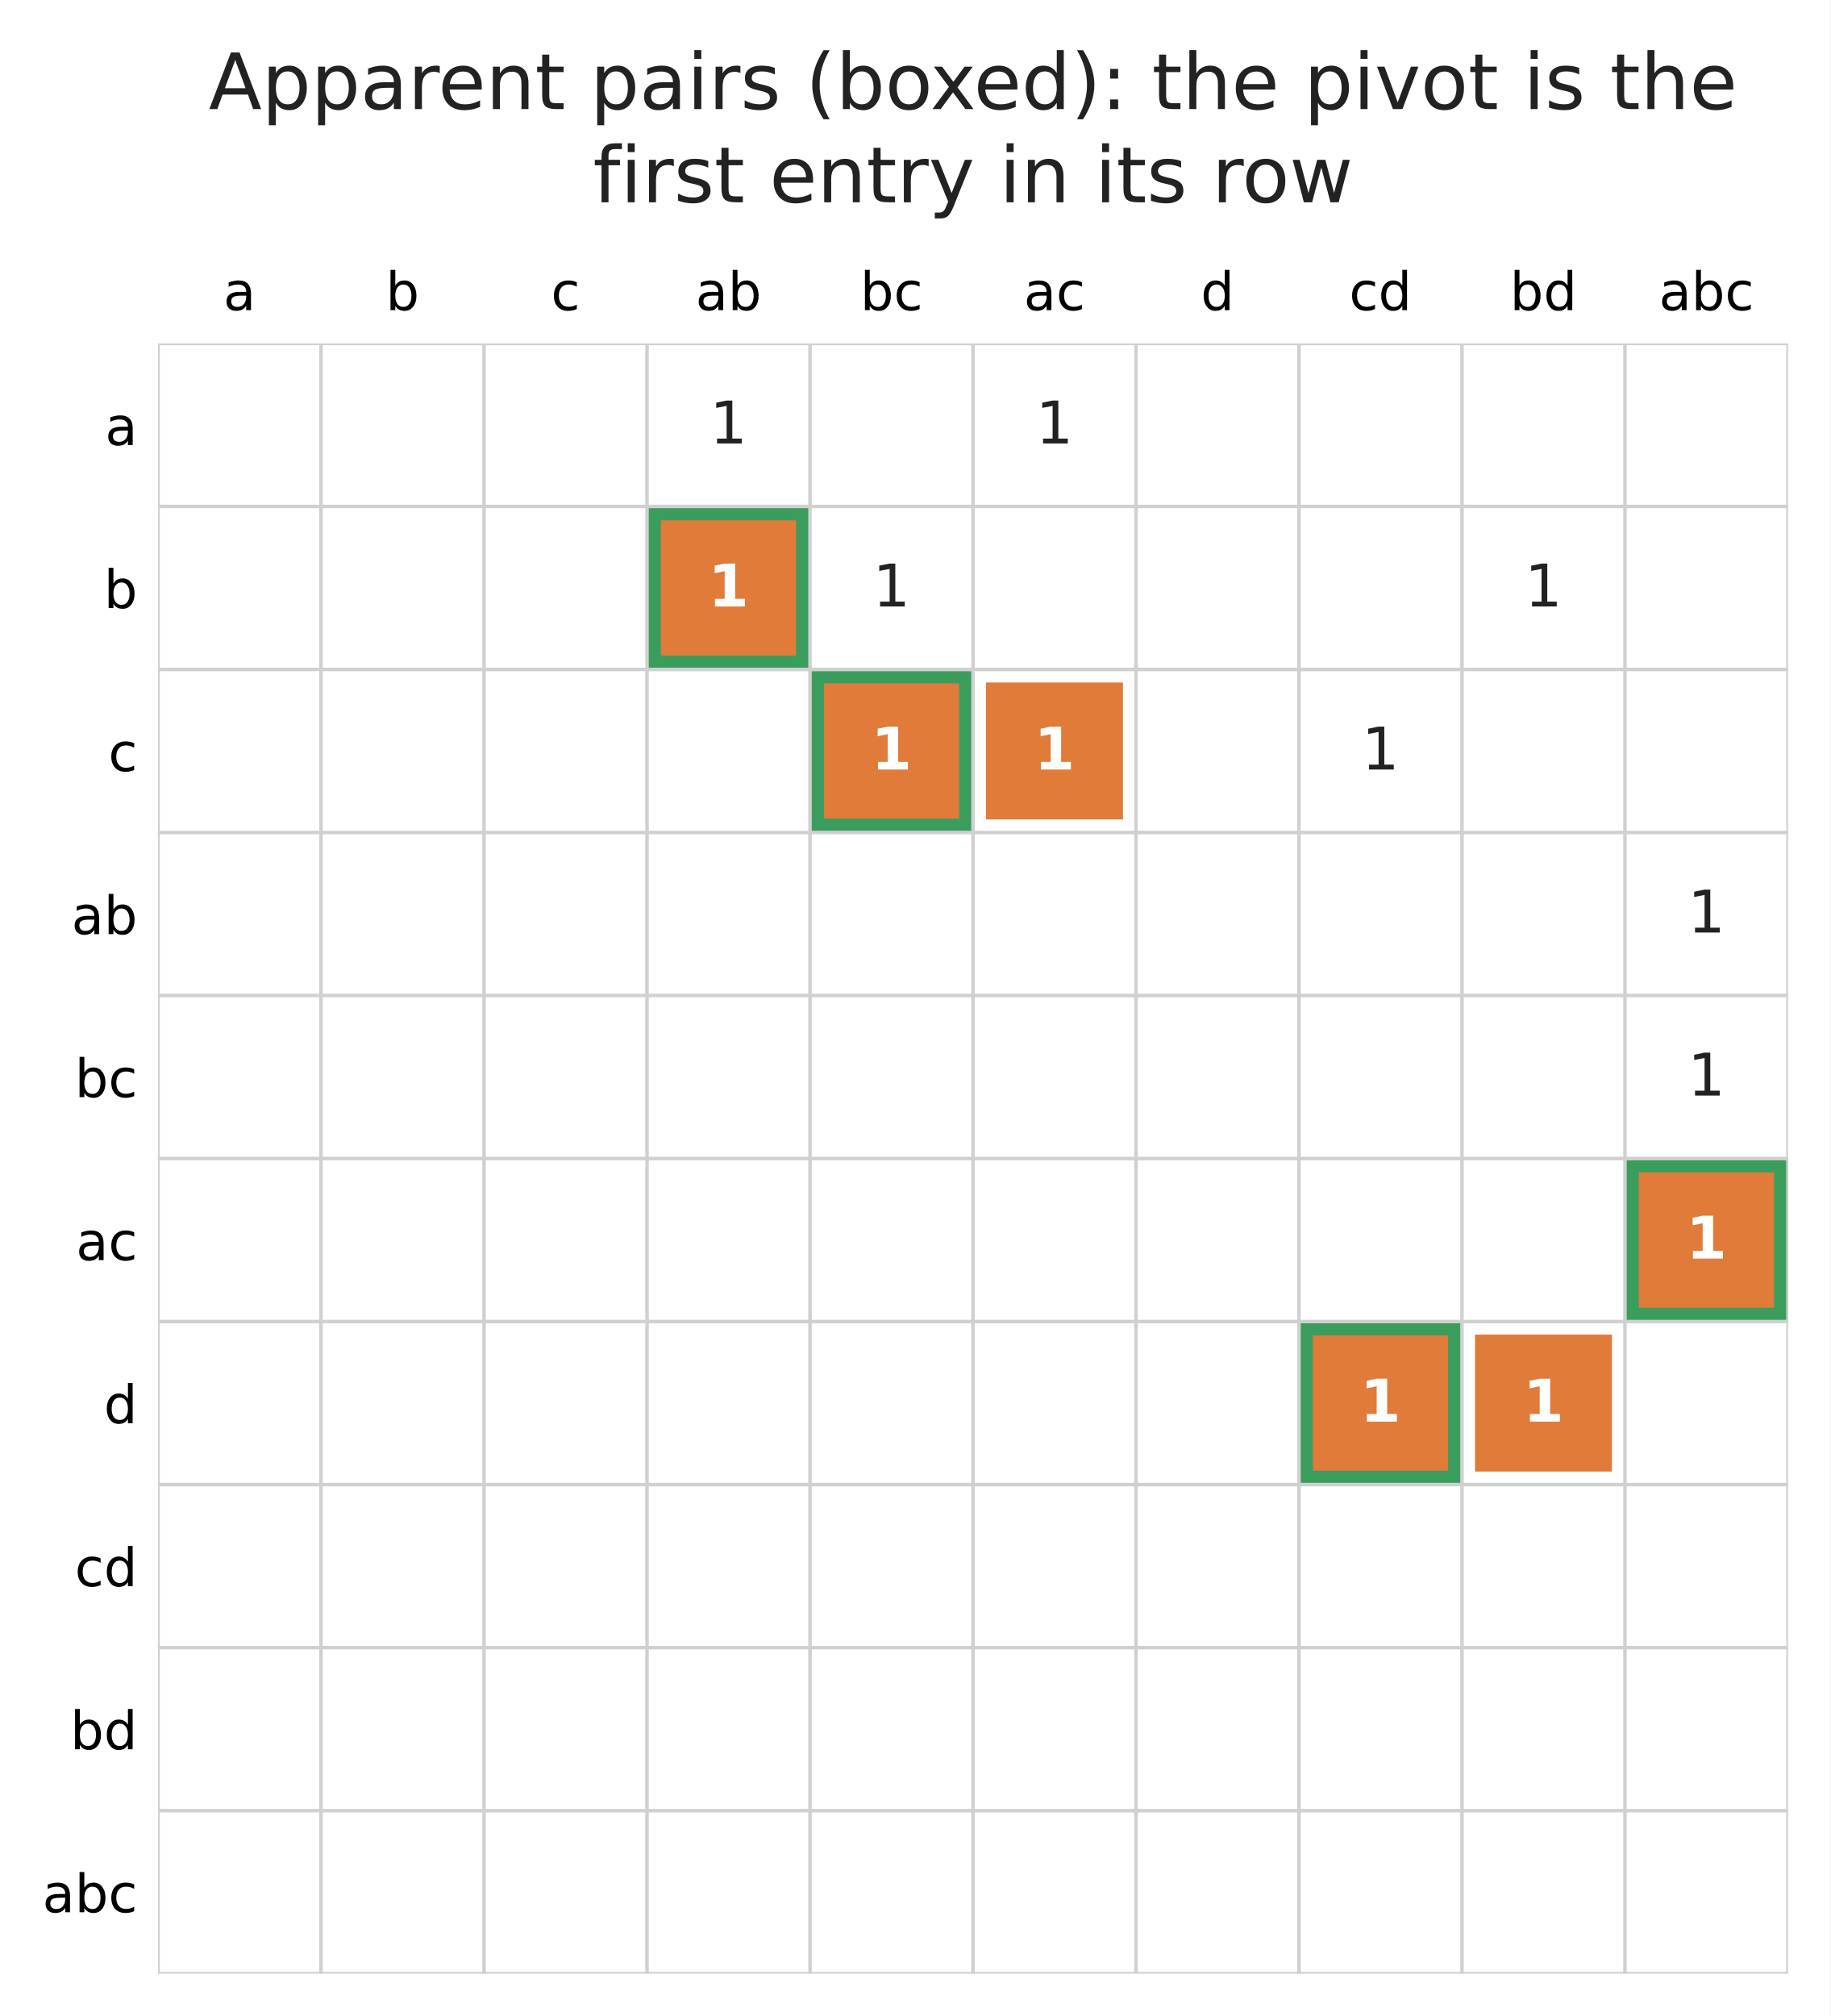
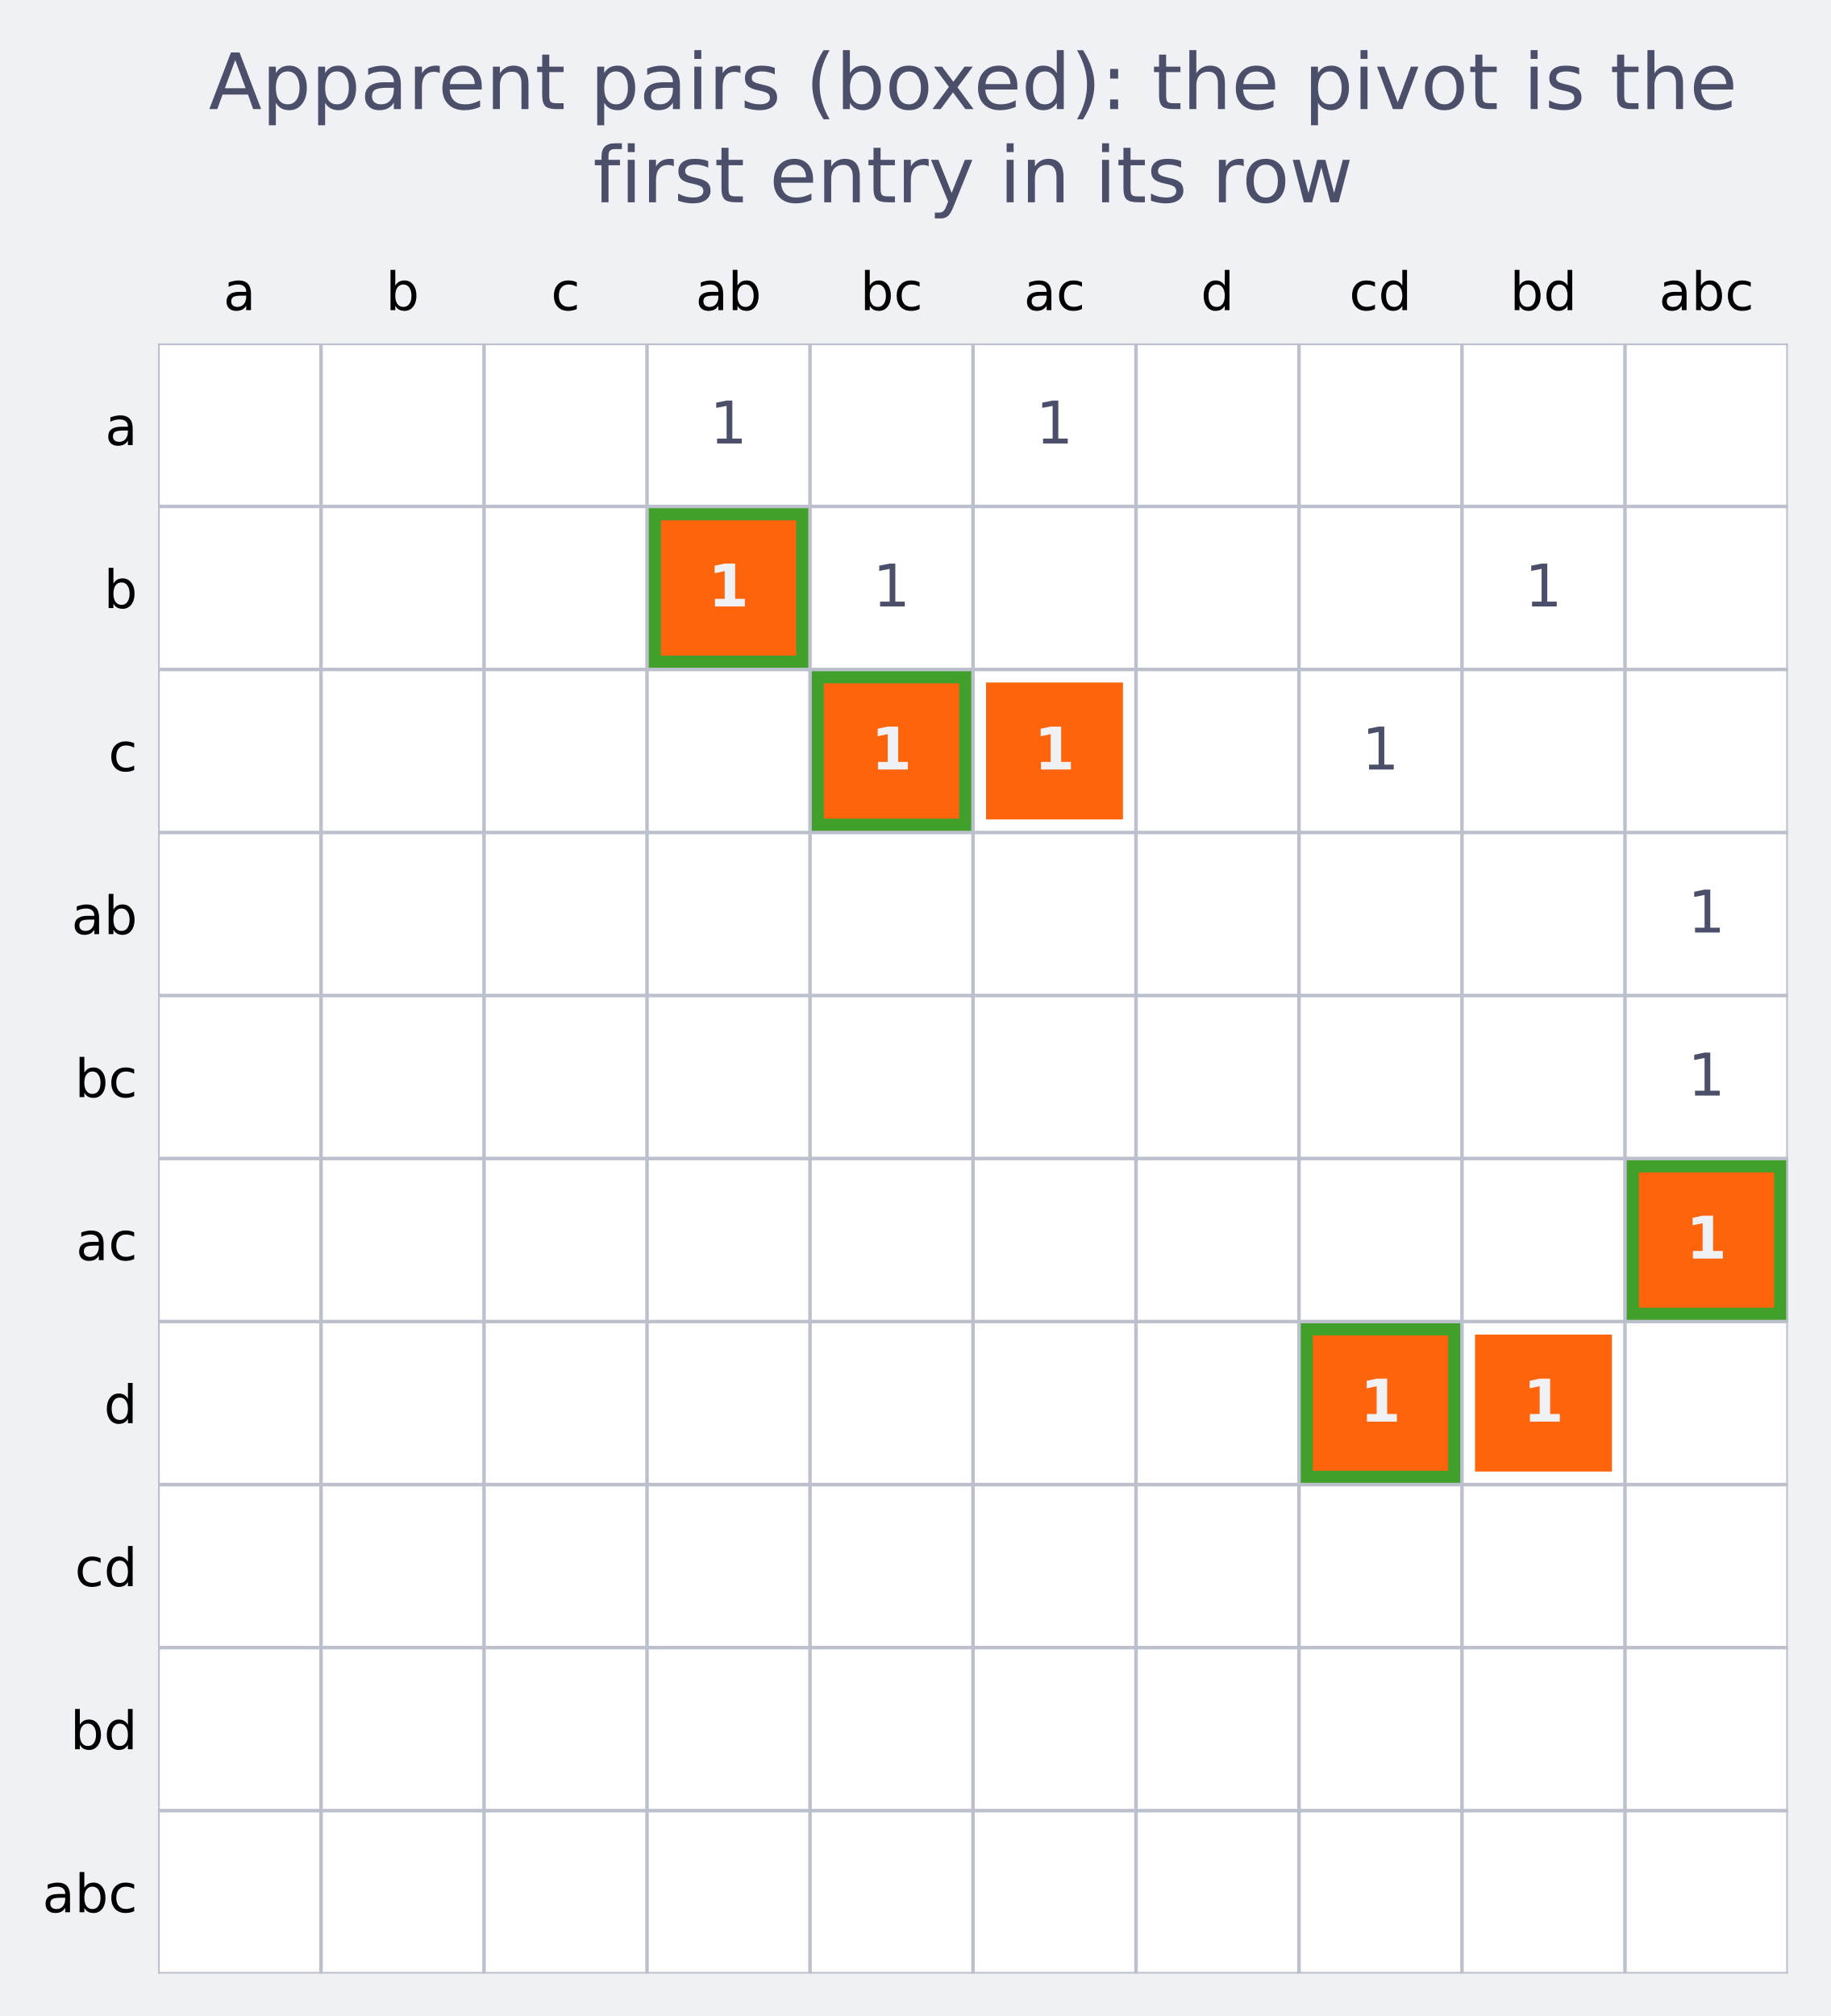
<svg xmlns="http://www.w3.org/2000/svg" width="311.277pt" height="342.795pt" viewBox="0 0 311.277 342.795" version="1.1">
  <defs>
    <style type="text/css">*{stroke-linejoin: round; stroke-linecap: butt}</style>
  </defs>
  <g id="figure_1">
    <g id="patch_1">
-       <path d="M 0 342.795  L 311.277 342.795  L 311.277 -0  L 0 -0  z " style="fill: #ffffff" />
+       <path d="M 0 342.795  L 311.277 342.795  L 311.277 -0  L 0 -0  z " style="fill: #eff1f5" />
    </g>
    <g id="axes_1">
      <g id="patch_2">
        <path d="M 26.878 335.595  L 304.077 335.595  L 304.077 58.395  L 26.878 58.395  z " style="fill: #ffffff" />
      </g>
      <g id="patch_3">
-         <path d="M 112.255 88.332  L 135.54 88.332  L 135.54 111.617  L 112.255 111.617  z " clip-path="url(#p767a5e3f65)" style="fill: #e07b39" />
+         <path d="M 112.255 88.332  L 135.54 88.332  L 135.54 111.617  L 112.255 111.617  z " clip-path="url(#p767a5e3f65)" style="fill: #fe640b" />
      </g>
      <g id="patch_4">
-         <path d="M 139.975 116.052  L 163.26 116.052  L 163.26 139.337  L 139.975 139.337  z " clip-path="url(#p767a5e3f65)" style="fill: #e07b39" />
+         <path d="M 139.975 116.052  L 163.26 116.052  L 163.26 139.337  L 139.975 139.337  z " clip-path="url(#p767a5e3f65)" style="fill: #fe640b" />
      </g>
      <g id="patch_5">
-         <path d="M 167.695 116.052  L 190.98 116.052  L 190.98 139.337  L 167.695 139.337  z " clip-path="url(#p767a5e3f65)" style="fill: #e07b39" />
+         <path d="M 167.695 116.052  L 190.98 116.052  L 190.98 139.337  L 167.695 139.337  z " clip-path="url(#p767a5e3f65)" style="fill: #fe640b" />
      </g>
      <g id="patch_6">
-         <path d="M 223.135 226.932  L 246.42 226.932  L 246.42 250.217  L 223.135 250.217  z " clip-path="url(#p767a5e3f65)" style="fill: #e07b39" />
+         <path d="M 223.135 226.932  L 246.42 226.932  L 246.42 250.217  L 223.135 250.217  z " clip-path="url(#p767a5e3f65)" style="fill: #fe640b" />
      </g>
      <g id="patch_7">
-         <path d="M 250.855 226.932  L 274.14 226.932  L 274.14 250.217  L 250.855 250.217  z " clip-path="url(#p767a5e3f65)" style="fill: #e07b39" />
+         <path d="M 250.855 226.932  L 274.14 226.932  L 274.14 250.217  L 250.855 250.217  z " clip-path="url(#p767a5e3f65)" style="fill: #fe640b" />
      </g>
      <g id="patch_8">
-         <path d="M 278.575 199.212  L 301.86 199.212  L 301.86 222.497  L 278.575 222.497  z " clip-path="url(#p767a5e3f65)" style="fill: #e07b39" />
+         <path d="M 278.575 199.212  L 301.86 199.212  L 301.86 222.497  L 278.575 222.497  z " clip-path="url(#p767a5e3f65)" style="fill: #fe640b" />
      </g>
      <g id="patch_9">
-         <path d="M 111.146 87.224  L 136.649 87.224  L 136.649 112.726  L 111.146 112.726  L 111.146 87.224  z " clip-path="url(#p767a5e3f65)" style="fill: none; stroke: #3a9d5d; stroke-width: 2.5; stroke-linejoin: miter" />
+         <path d="M 111.146 87.224  L 136.649 87.224  L 136.649 112.726  L 111.146 112.726  L 111.146 87.224  z " clip-path="url(#p767a5e3f65)" style="fill: none; stroke: #40a02b; stroke-width: 2.5; stroke-linejoin: miter" />
      </g>
      <g id="patch_10">
-         <path d="M 138.866 114.944  L 164.369 114.944  L 164.369 140.446  L 138.866 140.446  L 138.866 114.944  z " clip-path="url(#p767a5e3f65)" style="fill: none; stroke: #3a9d5d; stroke-width: 2.5; stroke-linejoin: miter" />
+         <path d="M 138.866 114.944  L 164.369 114.944  L 164.369 140.446  L 138.866 140.446  L 138.866 114.944  z " clip-path="url(#p767a5e3f65)" style="fill: none; stroke: #40a02b; stroke-width: 2.5; stroke-linejoin: miter" />
      </g>
      <g id="patch_11">
-         <path d="M 222.026 225.824  L 247.529 225.824  L 247.529 251.326  L 222.026 251.326  L 222.026 225.824  z " clip-path="url(#p767a5e3f65)" style="fill: none; stroke: #3a9d5d; stroke-width: 2.5; stroke-linejoin: miter" />
+         <path d="M 222.026 225.824  L 247.529 225.824  L 247.529 251.326  L 222.026 251.326  L 222.026 225.824  z " clip-path="url(#p767a5e3f65)" style="fill: none; stroke: #40a02b; stroke-width: 2.5; stroke-linejoin: miter" />
      </g>
      <g id="patch_12">
-         <path d="M 277.466 198.104  L 302.969 198.104  L 302.969 223.606  L 277.466 223.606  L 277.466 198.104  z " clip-path="url(#p767a5e3f65)" style="fill: none; stroke: #3a9d5d; stroke-width: 2.5; stroke-linejoin: miter" />
+         <path d="M 277.466 198.104  L 302.969 198.104  L 302.969 223.606  L 277.466 223.606  L 277.466 198.104  z " clip-path="url(#p767a5e3f65)" style="fill: none; stroke: #40a02b; stroke-width: 2.5; stroke-linejoin: miter" />
      </g>
      <g id="matplotlib.axis_1">
        <g id="xtick_1">
          <g id="line2d_1" />
          <g id="text_1">
            <text style="font-size: 9px; font-family: 'DejaVu Sans'; text-anchor: middle" x="40.737" y="52.733" transform="rotate(-0 40.7375 52.73273)">a</text>
          </g>
        </g>
        <g id="xtick_2">
          <g id="line2d_2" />
          <g id="text_2">
            <text style="font-size: 9px; font-family: 'DejaVu Sans'; text-anchor: middle" x="68.457" y="52.733" transform="rotate(-0 68.4575 52.73273)">b</text>
          </g>
        </g>
        <g id="xtick_3">
          <g id="line2d_3" />
          <g id="text_3">
            <text style="font-size: 9px; font-family: 'DejaVu Sans'; text-anchor: middle" x="96.177" y="52.733" transform="rotate(-0 96.1775 52.73273)">c</text>
          </g>
        </g>
        <g id="xtick_4">
          <g id="line2d_4" />
          <g id="text_4">
            <text style="font-size: 9px; font-family: 'DejaVu Sans'; text-anchor: middle" x="123.897" y="52.733" transform="rotate(-0 123.8975 52.73273)">ab</text>
          </g>
        </g>
        <g id="xtick_5">
          <g id="line2d_5" />
          <g id="text_5">
            <text style="font-size: 9px; font-family: 'DejaVu Sans'; text-anchor: middle" x="151.618" y="52.733" transform="rotate(-0 151.6175 52.73273)">bc</text>
          </g>
        </g>
        <g id="xtick_6">
          <g id="line2d_6" />
          <g id="text_6">
            <text style="font-size: 9px; font-family: 'DejaVu Sans'; text-anchor: middle" x="179.338" y="52.733" transform="rotate(-0 179.3375 52.73273)">ac</text>
          </g>
        </g>
        <g id="xtick_7">
          <g id="line2d_7" />
          <g id="text_7">
            <text style="font-size: 9px; font-family: 'DejaVu Sans'; text-anchor: middle" x="207.058" y="52.733" transform="rotate(-0 207.0575 52.73273)">d</text>
          </g>
        </g>
        <g id="xtick_8">
          <g id="line2d_8" />
          <g id="text_8">
            <text style="font-size: 9px; font-family: 'DejaVu Sans'; text-anchor: middle" x="234.778" y="52.733" transform="rotate(-0 234.7775 52.73273)">cd</text>
          </g>
        </g>
        <g id="xtick_9">
          <g id="line2d_9" />
          <g id="text_9">
            <text style="font-size: 9px; font-family: 'DejaVu Sans'; text-anchor: middle" x="262.498" y="52.733" transform="rotate(-0 262.4975 52.73273)">bd</text>
          </g>
        </g>
        <g id="xtick_10">
          <g id="line2d_10" />
          <g id="text_10">
            <text style="font-size: 9px; font-family: 'DejaVu Sans'; text-anchor: middle" x="290.217" y="52.733" transform="rotate(-0 290.2175 52.73273)">abc</text>
          </g>
        </g>
      </g>
      <g id="matplotlib.axis_2">
        <g id="ytick_1">
          <g id="line2d_11" />
          <g id="text_11">
            <text style="font-size: 9px; font-family: 'DejaVu Sans'; text-anchor: end" x="23.378" y="75.674" transform="rotate(-0 23.3775 75.67378)">a</text>
          </g>
        </g>
        <g id="ytick_2">
          <g id="line2d_12" />
          <g id="text_12">
            <text style="font-size: 9px; font-family: 'DejaVu Sans'; text-anchor: end" x="23.378" y="103.394" transform="rotate(-0 23.3775 103.3941)">b</text>
          </g>
        </g>
        <g id="ytick_3">
          <g id="line2d_13" />
          <g id="text_13">
            <text style="font-size: 9px; font-family: 'DejaVu Sans'; text-anchor: end" x="23.378" y="131.114" transform="rotate(-0 23.3775 131.1138)">c</text>
          </g>
        </g>
        <g id="ytick_4">
          <g id="line2d_14" />
          <g id="text_14">
            <text style="font-size: 9px; font-family: 'DejaVu Sans'; text-anchor: end" x="23.378" y="158.834" transform="rotate(-0 23.3775 158.8341)">ab</text>
          </g>
        </g>
        <g id="ytick_5">
          <g id="line2d_15" />
          <g id="text_15">
            <text style="font-size: 9px; font-family: 'DejaVu Sans'; text-anchor: end" x="23.378" y="186.554" transform="rotate(-0 23.3775 186.5541)">bc</text>
          </g>
        </g>
        <g id="ytick_6">
          <g id="line2d_16" />
          <g id="text_16">
            <text style="font-size: 9px; font-family: 'DejaVu Sans'; text-anchor: end" x="23.378" y="214.274" transform="rotate(-0 23.3775 214.2738)">ac</text>
          </g>
        </g>
        <g id="ytick_7">
          <g id="line2d_17" />
          <g id="text_17">
            <text style="font-size: 9px; font-family: 'DejaVu Sans'; text-anchor: end" x="23.378" y="241.994" transform="rotate(-0 23.3775 241.9941)">d</text>
          </g>
        </g>
        <g id="ytick_8">
          <g id="line2d_18" />
          <g id="text_18">
            <text style="font-size: 9px; font-family: 'DejaVu Sans'; text-anchor: end" x="23.378" y="269.714" transform="rotate(-0 23.3775 269.7141)">cd</text>
          </g>
        </g>
        <g id="ytick_9">
          <g id="line2d_19" />
          <g id="text_19">
            <text style="font-size: 9px; font-family: 'DejaVu Sans'; text-anchor: end" x="23.378" y="297.434" transform="rotate(-0 23.3775 297.4341)">bd</text>
          </g>
        </g>
        <g id="ytick_10">
          <g id="line2d_20" />
          <g id="text_20">
            <text style="font-size: 9px; font-family: 'DejaVu Sans'; text-anchor: end" x="23.378" y="325.154" transform="rotate(-0 23.3775 325.1541)">abc</text>
          </g>
        </g>
      </g>
      <g id="line2d_21">
-         <path d="M 26.878 58.395  L 26.878 335.595  " clip-path="url(#p767a5e3f65)" style="fill: none; stroke: #d0d0d0; stroke-width: 0.6; stroke-linecap: square" />
+         <path d="M 26.878 58.395  L 26.878 335.595  " clip-path="url(#p767a5e3f65)" style="fill: none; stroke: #bcc0cc; stroke-width: 0.6; stroke-linecap: square" />
      </g>
      <g id="line2d_22">
-         <path d="M 54.597 58.395  L 54.597 335.595  " clip-path="url(#p767a5e3f65)" style="fill: none; stroke: #d0d0d0; stroke-width: 0.6; stroke-linecap: square" />
+         <path d="M 54.597 58.395  L 54.597 335.595  " clip-path="url(#p767a5e3f65)" style="fill: none; stroke: #bcc0cc; stroke-width: 0.6; stroke-linecap: square" />
      </g>
      <g id="line2d_23">
-         <path d="M 82.317 58.395  L 82.317 335.595  " clip-path="url(#p767a5e3f65)" style="fill: none; stroke: #d0d0d0; stroke-width: 0.6; stroke-linecap: square" />
+         <path d="M 82.317 58.395  L 82.317 335.595  " clip-path="url(#p767a5e3f65)" style="fill: none; stroke: #bcc0cc; stroke-width: 0.6; stroke-linecap: square" />
      </g>
      <g id="line2d_24">
-         <path d="M 110.037 58.395  L 110.037 335.595  " clip-path="url(#p767a5e3f65)" style="fill: none; stroke: #d0d0d0; stroke-width: 0.6; stroke-linecap: square" />
+         <path d="M 110.037 58.395  L 110.037 335.595  " clip-path="url(#p767a5e3f65)" style="fill: none; stroke: #bcc0cc; stroke-width: 0.6; stroke-linecap: square" />
      </g>
      <g id="line2d_25">
-         <path d="M 137.757 58.395  L 137.757 335.595  " clip-path="url(#p767a5e3f65)" style="fill: none; stroke: #d0d0d0; stroke-width: 0.6; stroke-linecap: square" />
+         <path d="M 137.757 58.395  L 137.757 335.595  " clip-path="url(#p767a5e3f65)" style="fill: none; stroke: #bcc0cc; stroke-width: 0.6; stroke-linecap: square" />
      </g>
      <g id="line2d_26">
-         <path d="M 165.477 58.395  L 165.477 335.595  " clip-path="url(#p767a5e3f65)" style="fill: none; stroke: #d0d0d0; stroke-width: 0.6; stroke-linecap: square" />
+         <path d="M 165.477 58.395  L 165.477 335.595  " clip-path="url(#p767a5e3f65)" style="fill: none; stroke: #bcc0cc; stroke-width: 0.6; stroke-linecap: square" />
      </g>
      <g id="line2d_27">
-         <path d="M 193.197 58.395  L 193.197 335.595  " clip-path="url(#p767a5e3f65)" style="fill: none; stroke: #d0d0d0; stroke-width: 0.6; stroke-linecap: square" />
+         <path d="M 193.197 58.395  L 193.197 335.595  " clip-path="url(#p767a5e3f65)" style="fill: none; stroke: #bcc0cc; stroke-width: 0.6; stroke-linecap: square" />
      </g>
      <g id="line2d_28">
-         <path d="M 220.917 58.395  L 220.917 335.595  " clip-path="url(#p767a5e3f65)" style="fill: none; stroke: #d0d0d0; stroke-width: 0.6; stroke-linecap: square" />
+         <path d="M 220.917 58.395  L 220.917 335.595  " clip-path="url(#p767a5e3f65)" style="fill: none; stroke: #bcc0cc; stroke-width: 0.6; stroke-linecap: square" />
      </g>
      <g id="line2d_29">
-         <path d="M 248.637 58.395  L 248.637 335.595  " clip-path="url(#p767a5e3f65)" style="fill: none; stroke: #d0d0d0; stroke-width: 0.6; stroke-linecap: square" />
+         <path d="M 248.637 58.395  L 248.637 335.595  " clip-path="url(#p767a5e3f65)" style="fill: none; stroke: #bcc0cc; stroke-width: 0.6; stroke-linecap: square" />
      </g>
      <g id="line2d_30">
-         <path d="M 276.358 58.395  L 276.358 335.595  " clip-path="url(#p767a5e3f65)" style="fill: none; stroke: #d0d0d0; stroke-width: 0.6; stroke-linecap: square" />
+         <path d="M 276.358 58.395  L 276.358 335.595  " clip-path="url(#p767a5e3f65)" style="fill: none; stroke: #bcc0cc; stroke-width: 0.6; stroke-linecap: square" />
      </g>
      <g id="line2d_31">
-         <path d="M 304.077 58.395  L 304.077 335.595  " clip-path="url(#p767a5e3f65)" style="fill: none; stroke: #d0d0d0; stroke-width: 0.6; stroke-linecap: square" />
+         <path d="M 304.077 58.395  L 304.077 335.595  " clip-path="url(#p767a5e3f65)" style="fill: none; stroke: #bcc0cc; stroke-width: 0.6; stroke-linecap: square" />
      </g>
      <g id="line2d_32">
-         <path d="M 26.878 58.395  L 304.077 58.395  " clip-path="url(#p767a5e3f65)" style="fill: none; stroke: #d0d0d0; stroke-width: 0.6; stroke-linecap: square" />
+         <path d="M 26.878 58.395  L 304.077 58.395  " clip-path="url(#p767a5e3f65)" style="fill: none; stroke: #bcc0cc; stroke-width: 0.6; stroke-linecap: square" />
      </g>
      <g id="line2d_33">
-         <path d="M 26.878 86.115  L 304.077 86.115  " clip-path="url(#p767a5e3f65)" style="fill: none; stroke: #d0d0d0; stroke-width: 0.6; stroke-linecap: square" />
+         <path d="M 26.878 86.115  L 304.077 86.115  " clip-path="url(#p767a5e3f65)" style="fill: none; stroke: #bcc0cc; stroke-width: 0.6; stroke-linecap: square" />
      </g>
      <g id="line2d_34">
-         <path d="M 26.878 113.835  L 304.077 113.835  " clip-path="url(#p767a5e3f65)" style="fill: none; stroke: #d0d0d0; stroke-width: 0.6; stroke-linecap: square" />
+         <path d="M 26.878 113.835  L 304.077 113.835  " clip-path="url(#p767a5e3f65)" style="fill: none; stroke: #bcc0cc; stroke-width: 0.6; stroke-linecap: square" />
      </g>
      <g id="line2d_35">
-         <path d="M 26.878 141.555  L 304.077 141.555  " clip-path="url(#p767a5e3f65)" style="fill: none; stroke: #d0d0d0; stroke-width: 0.6; stroke-linecap: square" />
+         <path d="M 26.878 141.555  L 304.077 141.555  " clip-path="url(#p767a5e3f65)" style="fill: none; stroke: #bcc0cc; stroke-width: 0.6; stroke-linecap: square" />
      </g>
      <g id="line2d_36">
-         <path d="M 26.878 169.275  L 304.077 169.275  " clip-path="url(#p767a5e3f65)" style="fill: none; stroke: #d0d0d0; stroke-width: 0.6; stroke-linecap: square" />
+         <path d="M 26.878 169.275  L 304.077 169.275  " clip-path="url(#p767a5e3f65)" style="fill: none; stroke: #bcc0cc; stroke-width: 0.6; stroke-linecap: square" />
      </g>
      <g id="line2d_37">
-         <path d="M 26.878 196.995  L 304.077 196.995  " clip-path="url(#p767a5e3f65)" style="fill: none; stroke: #d0d0d0; stroke-width: 0.6; stroke-linecap: square" />
+         <path d="M 26.878 196.995  L 304.077 196.995  " clip-path="url(#p767a5e3f65)" style="fill: none; stroke: #bcc0cc; stroke-width: 0.6; stroke-linecap: square" />
      </g>
      <g id="line2d_38">
-         <path d="M 26.878 224.715  L 304.077 224.715  " clip-path="url(#p767a5e3f65)" style="fill: none; stroke: #d0d0d0; stroke-width: 0.6; stroke-linecap: square" />
+         <path d="M 26.878 224.715  L 304.077 224.715  " clip-path="url(#p767a5e3f65)" style="fill: none; stroke: #bcc0cc; stroke-width: 0.6; stroke-linecap: square" />
      </g>
      <g id="line2d_39">
-         <path d="M 26.878 252.435  L 304.077 252.435  " clip-path="url(#p767a5e3f65)" style="fill: none; stroke: #d0d0d0; stroke-width: 0.6; stroke-linecap: square" />
+         <path d="M 26.878 252.435  L 304.077 252.435  " clip-path="url(#p767a5e3f65)" style="fill: none; stroke: #bcc0cc; stroke-width: 0.6; stroke-linecap: square" />
      </g>
      <g id="line2d_40">
-         <path d="M 26.878 280.155  L 304.077 280.155  " clip-path="url(#p767a5e3f65)" style="fill: none; stroke: #d0d0d0; stroke-width: 0.6; stroke-linecap: square" />
+         <path d="M 26.878 280.155  L 304.077 280.155  " clip-path="url(#p767a5e3f65)" style="fill: none; stroke: #bcc0cc; stroke-width: 0.6; stroke-linecap: square" />
      </g>
      <g id="line2d_41">
-         <path d="M 26.878 307.875  L 304.077 307.875  " clip-path="url(#p767a5e3f65)" style="fill: none; stroke: #d0d0d0; stroke-width: 0.6; stroke-linecap: square" />
+         <path d="M 26.878 307.875  L 304.077 307.875  " clip-path="url(#p767a5e3f65)" style="fill: none; stroke: #bcc0cc; stroke-width: 0.6; stroke-linecap: square" />
      </g>
      <g id="line2d_42">
-         <path d="M 26.878 335.595  L 304.077 335.595  " clip-path="url(#p767a5e3f65)" style="fill: none; stroke: #d0d0d0; stroke-width: 0.6; stroke-linecap: square" />
+         <path d="M 26.878 335.595  L 304.077 335.595  " clip-path="url(#p767a5e3f65)" style="fill: none; stroke: #bcc0cc; stroke-width: 0.6; stroke-linecap: square" />
      </g>
      <g id="text_21">
-         <text style="font-size: 10px; font-family: 'DejaVu Sans'; text-anchor: middle; fill: #222222" x="123.897" y="75.407" transform="rotate(-0 123.8975 75.40689)">1</text>
+         <text style="font-size: 10px; font-family: 'DejaVu Sans'; text-anchor: middle; fill: #4c4f69" x="123.897" y="75.407" transform="rotate(-0 123.8975 75.40689)">1</text>
      </g>
      <g id="text_22">
-         <text style="font-weight: 700; font-size: 10px; font-family: 'DejaVu Sans'; text-anchor: middle; fill: #ffffff" x="123.897" y="103.127" transform="rotate(-0 123.8975 103.1269)">1</text>
+         <text style="font-weight: 700; font-size: 10px; font-family: 'DejaVu Sans'; text-anchor: middle; fill: #eff1f5" x="123.897" y="103.127" transform="rotate(-0 123.8975 103.1269)">1</text>
      </g>
      <g id="text_23">
-         <text style="font-size: 10px; font-family: 'DejaVu Sans'; text-anchor: middle; fill: #222222" x="151.618" y="103.127" transform="rotate(-0 151.6175 103.1269)">1</text>
+         <text style="font-size: 10px; font-family: 'DejaVu Sans'; text-anchor: middle; fill: #4c4f69" x="151.618" y="103.127" transform="rotate(-0 151.6175 103.1269)">1</text>
      </g>
      <g id="text_24">
-         <text style="font-weight: 700; font-size: 10px; font-family: 'DejaVu Sans'; text-anchor: middle; fill: #ffffff" x="151.618" y="130.847" transform="rotate(-0 151.6175 130.8469)">1</text>
+         <text style="font-weight: 700; font-size: 10px; font-family: 'DejaVu Sans'; text-anchor: middle; fill: #eff1f5" x="151.618" y="130.847" transform="rotate(-0 151.6175 130.8469)">1</text>
      </g>
      <g id="text_25">
-         <text style="font-size: 10px; font-family: 'DejaVu Sans'; text-anchor: middle; fill: #222222" x="179.338" y="75.407" transform="rotate(-0 179.3375 75.40689)">1</text>
+         <text style="font-size: 10px; font-family: 'DejaVu Sans'; text-anchor: middle; fill: #4c4f69" x="179.338" y="75.407" transform="rotate(-0 179.3375 75.40689)">1</text>
      </g>
      <g id="text_26">
-         <text style="font-weight: 700; font-size: 10px; font-family: 'DejaVu Sans'; text-anchor: middle; fill: #ffffff" x="179.338" y="130.847" transform="rotate(-0 179.3375 130.8469)">1</text>
+         <text style="font-weight: 700; font-size: 10px; font-family: 'DejaVu Sans'; text-anchor: middle; fill: #eff1f5" x="179.338" y="130.847" transform="rotate(-0 179.3375 130.8469)">1</text>
      </g>
      <g id="text_27">
-         <text style="font-size: 10px; font-family: 'DejaVu Sans'; text-anchor: middle; fill: #222222" x="234.778" y="130.847" transform="rotate(-0 234.7775 130.8469)">1</text>
+         <text style="font-size: 10px; font-family: 'DejaVu Sans'; text-anchor: middle; fill: #4c4f69" x="234.778" y="130.847" transform="rotate(-0 234.7775 130.8469)">1</text>
      </g>
      <g id="text_28">
-         <text style="font-weight: 700; font-size: 10px; font-family: 'DejaVu Sans'; text-anchor: middle; fill: #ffffff" x="234.778" y="241.727" transform="rotate(-0 234.7775 241.7269)">1</text>
+         <text style="font-weight: 700; font-size: 10px; font-family: 'DejaVu Sans'; text-anchor: middle; fill: #eff1f5" x="234.778" y="241.727" transform="rotate(-0 234.7775 241.7269)">1</text>
      </g>
      <g id="text_29">
-         <text style="font-size: 10px; font-family: 'DejaVu Sans'; text-anchor: middle; fill: #222222" x="262.498" y="103.127" transform="rotate(-0 262.4975 103.1269)">1</text>
+         <text style="font-size: 10px; font-family: 'DejaVu Sans'; text-anchor: middle; fill: #4c4f69" x="262.498" y="103.127" transform="rotate(-0 262.4975 103.1269)">1</text>
      </g>
      <g id="text_30">
-         <text style="font-weight: 700; font-size: 10px; font-family: 'DejaVu Sans'; text-anchor: middle; fill: #ffffff" x="262.498" y="241.727" transform="rotate(-0 262.4975 241.7269)">1</text>
+         <text style="font-weight: 700; font-size: 10px; font-family: 'DejaVu Sans'; text-anchor: middle; fill: #eff1f5" x="262.498" y="241.727" transform="rotate(-0 262.4975 241.7269)">1</text>
      </g>
      <g id="text_31">
-         <text style="font-size: 10px; font-family: 'DejaVu Sans'; text-anchor: middle; fill: #222222" x="290.217" y="158.567" transform="rotate(-0 290.2175 158.5669)">1</text>
+         <text style="font-size: 10px; font-family: 'DejaVu Sans'; text-anchor: middle; fill: #4c4f69" x="290.217" y="158.567" transform="rotate(-0 290.2175 158.5669)">1</text>
      </g>
      <g id="text_32">
-         <text style="font-size: 10px; font-family: 'DejaVu Sans'; text-anchor: middle; fill: #222222" x="290.217" y="186.287" transform="rotate(-0 290.2175 186.2869)">1</text>
+         <text style="font-size: 10px; font-family: 'DejaVu Sans'; text-anchor: middle; fill: #4c4f69" x="290.217" y="186.287" transform="rotate(-0 290.2175 186.2869)">1</text>
      </g>
      <g id="text_33">
-         <text style="font-weight: 700; font-size: 10px; font-family: 'DejaVu Sans'; text-anchor: middle; fill: #ffffff" x="290.217" y="214.007" transform="rotate(-0 290.2175 214.0069)">1</text>
+         <text style="font-weight: 700; font-size: 10px; font-family: 'DejaVu Sans'; text-anchor: middle; fill: #eff1f5" x="290.217" y="214.007" transform="rotate(-0 290.2175 214.0069)">1</text>
      </g>
      <g id="text_34">
-         <text style="font-size: 13.2px; font-family: 'DejaVu Sans'; fill: #222222" transform="translate(35.49153 18.55123)">Apparent pairs (boxed): the pivot is the</text>
-         <text style="font-size: 13.2px; font-family: 'DejaVu Sans'; fill: #222222" transform="translate(100.8614 34.39484)">first entry in its row</text>
+         <text style="font-size: 13.2px; font-family: 'DejaVu Sans'; fill: #4c4f69" transform="translate(35.49153 18.55123)">Apparent pairs (boxed): the pivot is the</text>
+         <text style="font-size: 13.2px; font-family: 'DejaVu Sans'; fill: #4c4f69" transform="translate(100.8614 34.39484)">first entry in its row</text>
      </g>
    </g>
  </g>
  <defs>
    <clipPath id="p767a5e3f65">
      <rect x="26.878" y="58.395" width="277.2" height="277.2" />
    </clipPath>
  </defs>
</svg>
